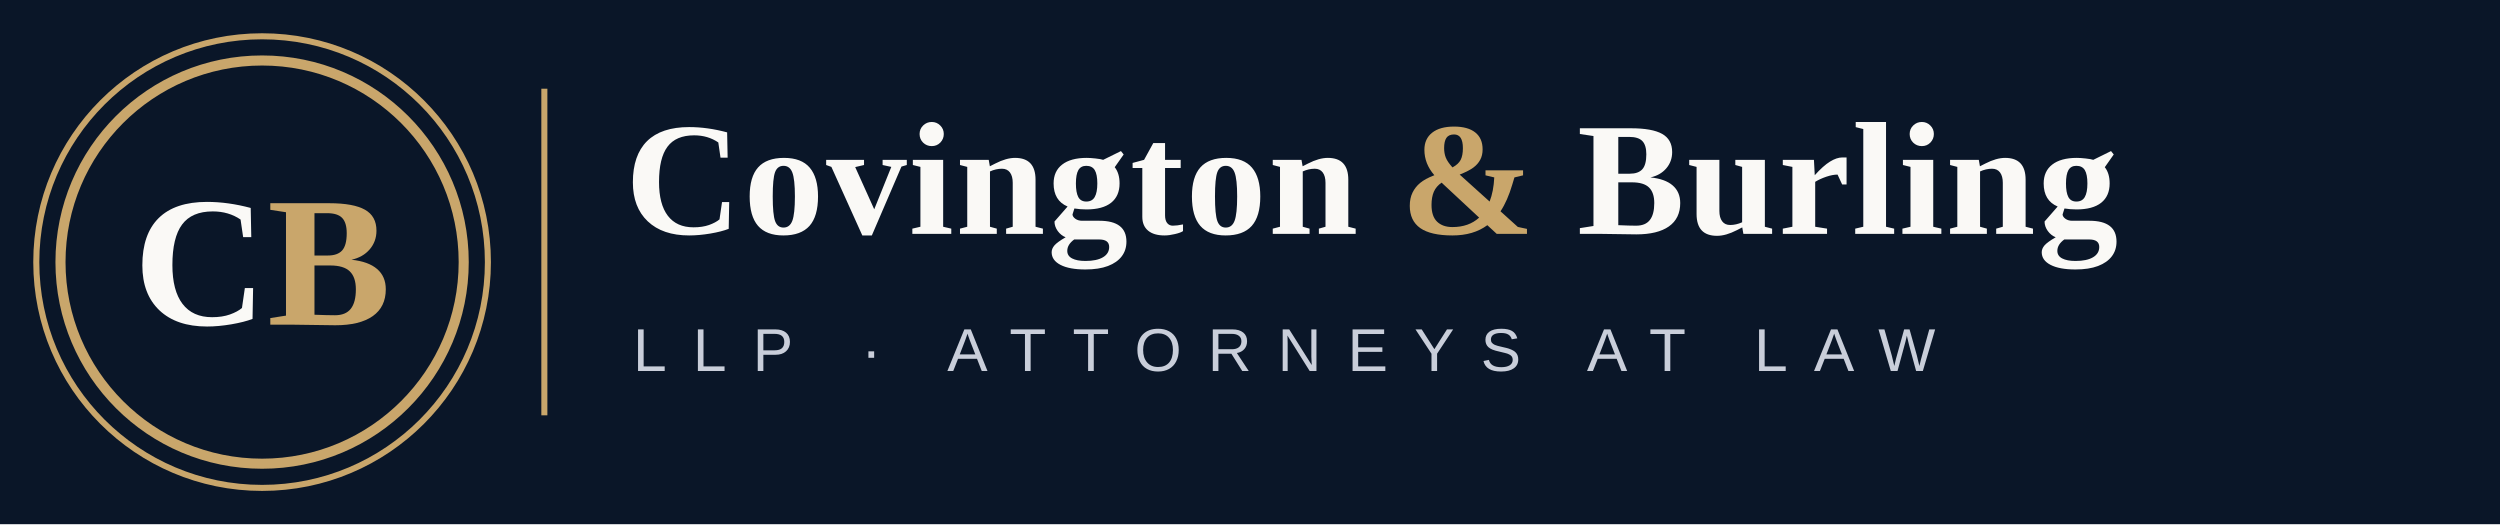
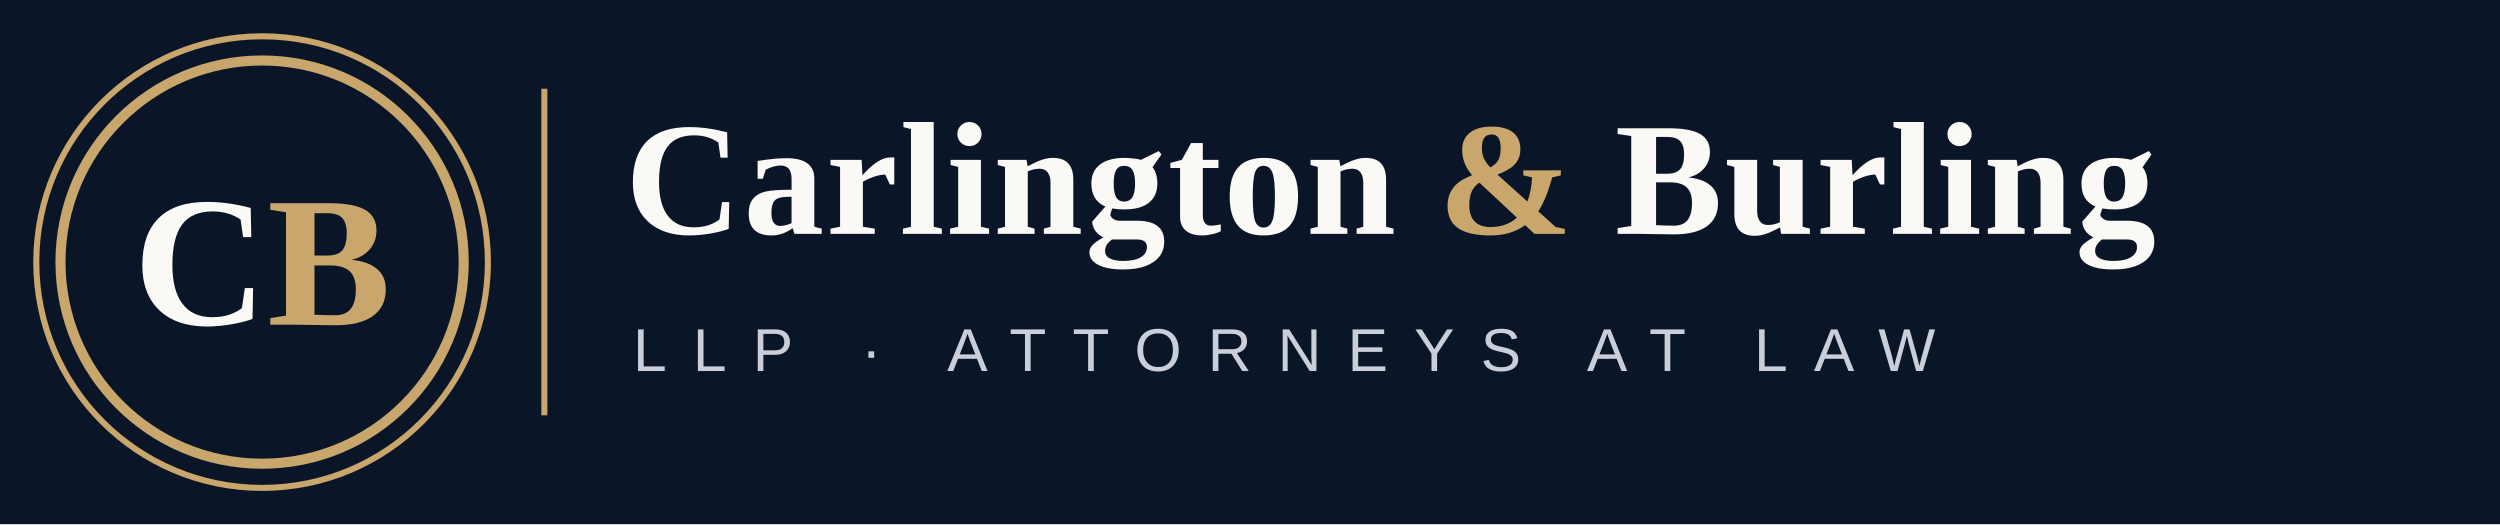
<svg xmlns="http://www.w3.org/2000/svg" viewBox="0 0 620 130" width="620" height="130">
  <rect width="620" height="130" fill="#0A1628" />
  <g transform="translate(5,5)">
    <circle cx="60" cy="60" r="56" fill="none" stroke="#C9A66B" stroke-width="1.5" />
    <circle cx="60" cy="60" r="50" fill="none" stroke="#C9A66B" stroke-width="2.5" />
    <text x="60" y="60" text-anchor="middle" dominant-baseline="central" font-family="Cormorant Garamond, Garamond, 'Times New Roman', serif" font-weight="600" font-size="46" letter-spacing="-2" fill="#FAF9F6">C<tspan fill="#C9A66B">B</tspan>
    </text>
  </g>
  <line x1="135" y1="22" x2="135" y2="103" stroke="#C9A66B" stroke-width="1.5" />
-   <text x="155" y="58" font-family="Cormorant Garamond, Garamond, 'Times New Roman', serif" font-weight="600" font-size="40" letter-spacing="0.5" fill="#FAF9F6">Covington <tspan fill="#C9A66B">&amp;</tspan> Burling</text>
+   <text x="155" y="58" font-family="Cormorant Garamond, Garamond, 'Times New Roman', serif" font-weight="600" font-size="40" letter-spacing="0.5" fill="#FAF9F6">Carlington <tspan fill="#C9A66B">&amp;</tspan> Burling</text>
  <text x="157" y="92" font-family="Montserrat, Arial, sans-serif" font-weight="500" font-size="15" letter-spacing="6.5" fill="#C9CEDA">LLP · ATTORNEYS AT LAW</text>
</svg>
